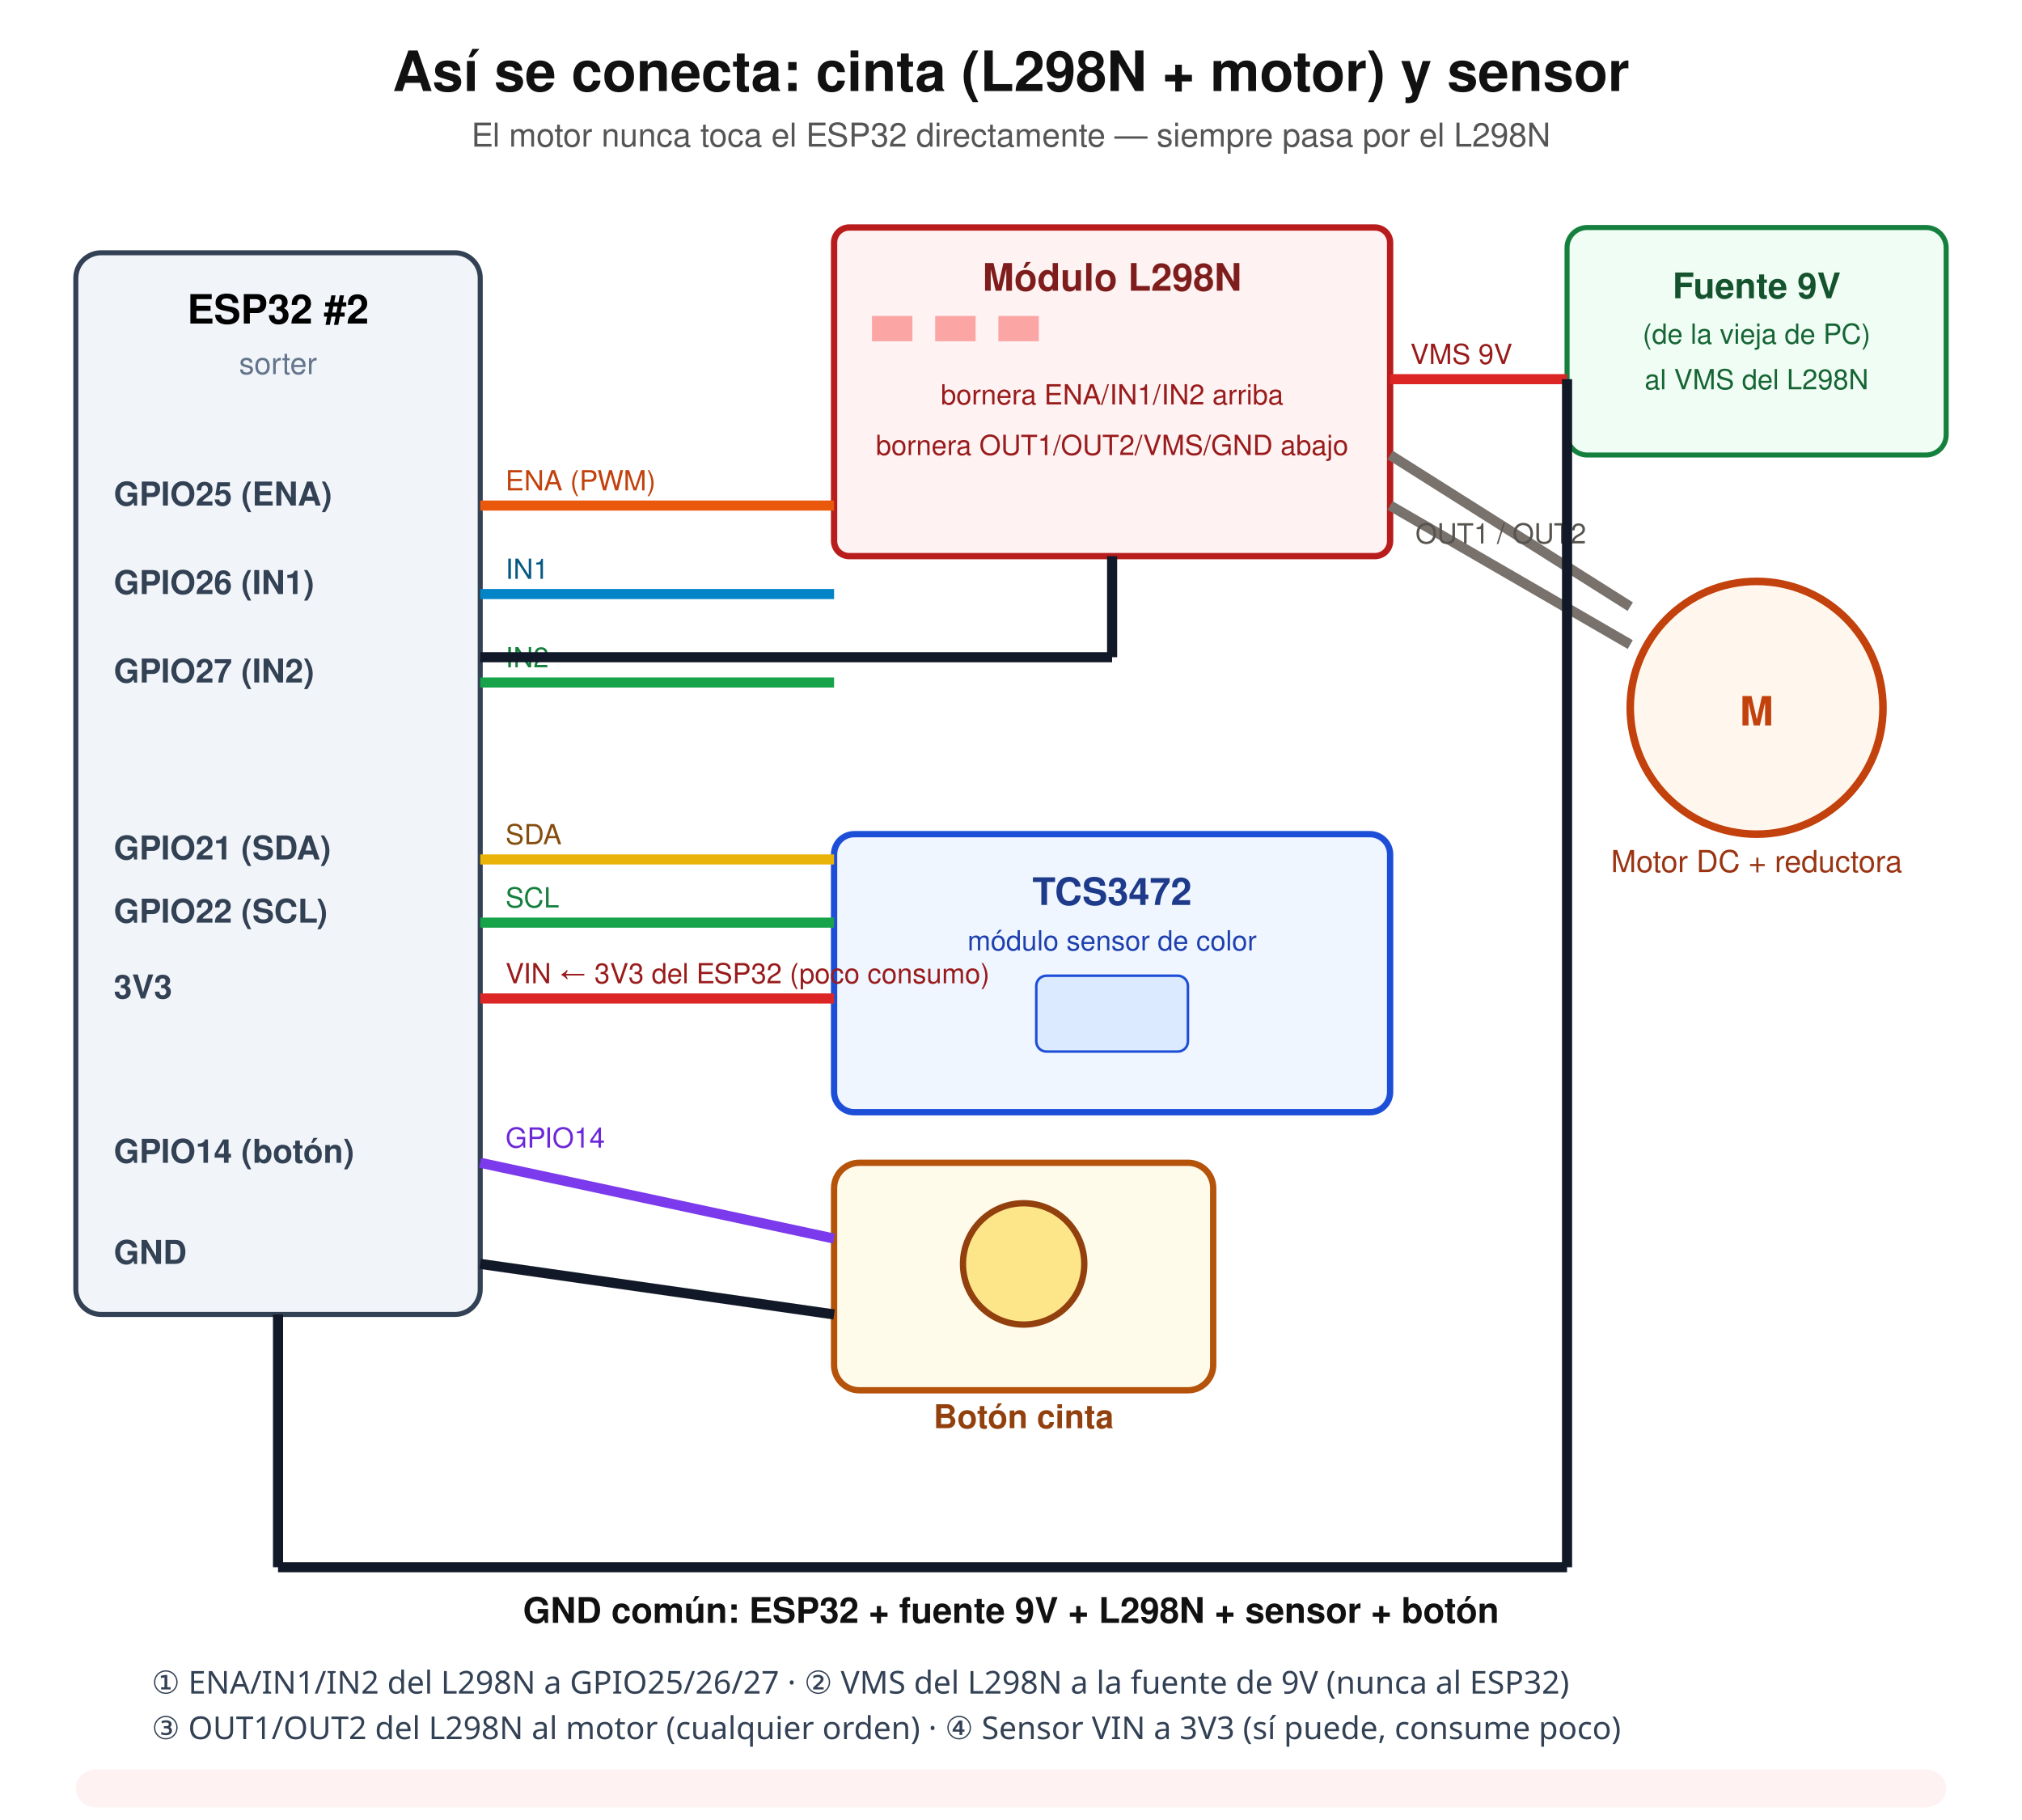
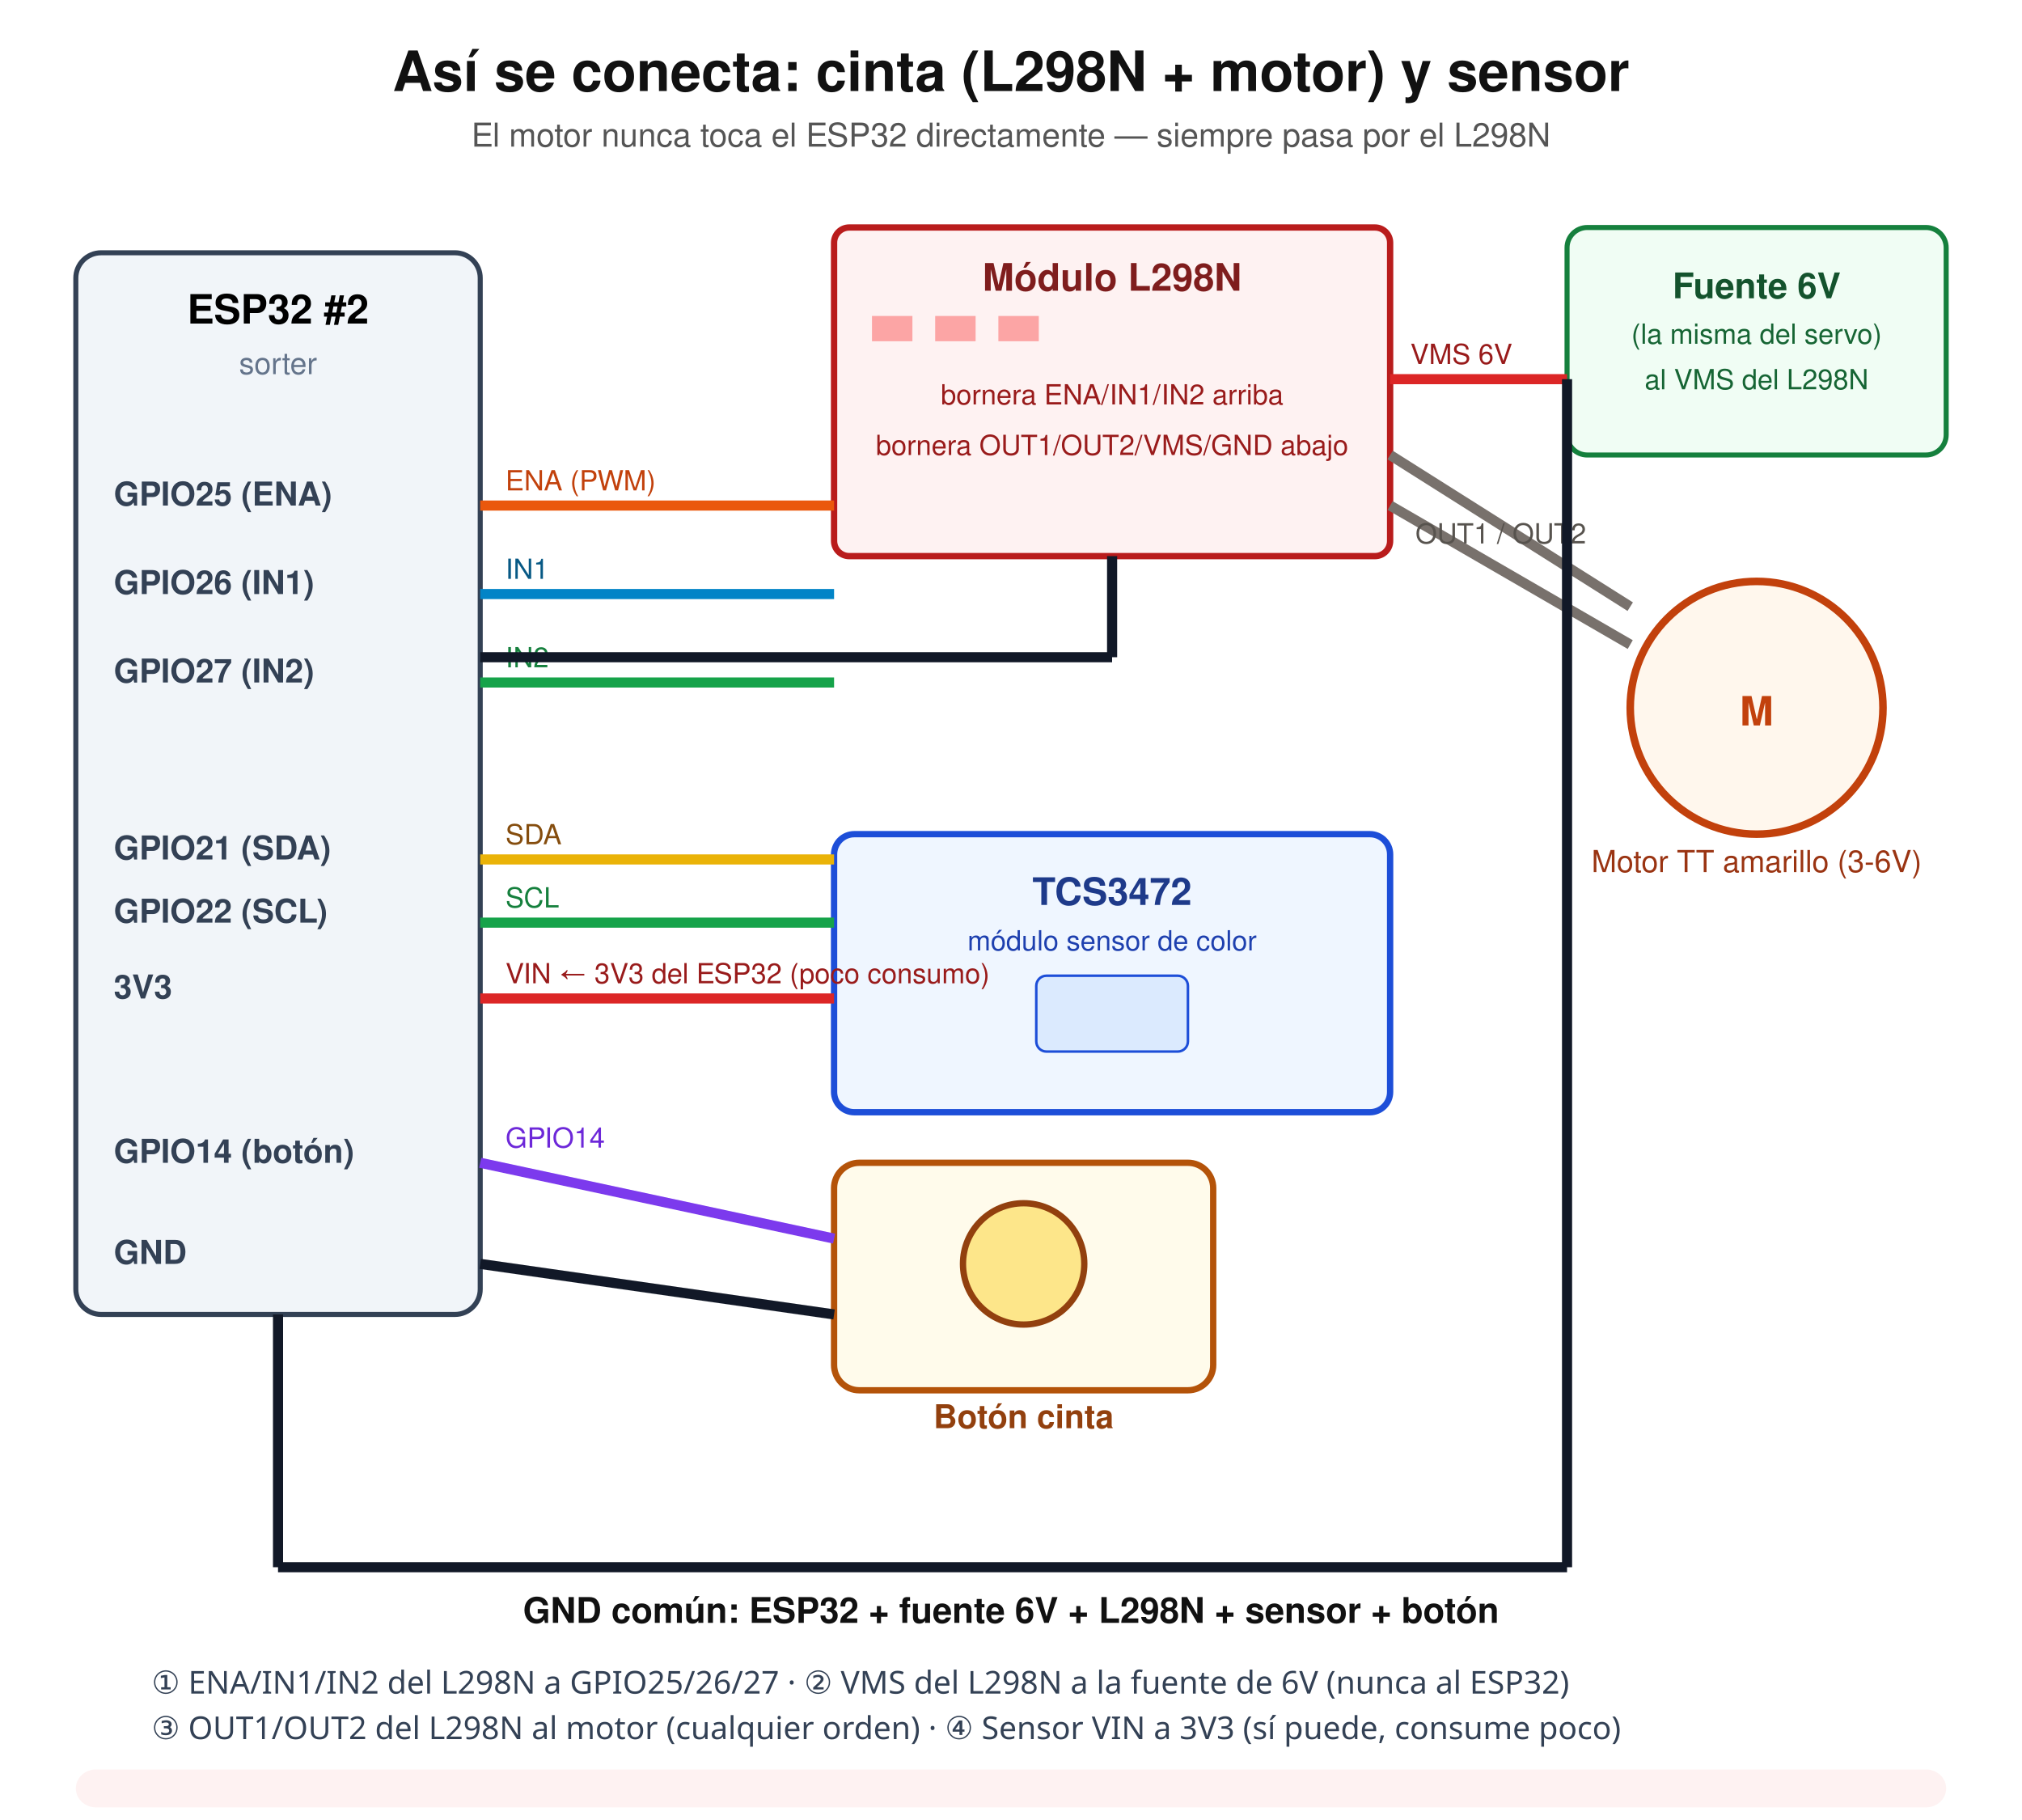
<svg xmlns="http://www.w3.org/2000/svg" viewBox="0 0 800 720" font-family="Segoe UI, Helvetica, Arial, sans-serif">
  <rect x="0" y="0" width="800" height="720" fill="#ffffff" />
  <text x="400" y="36" text-anchor="middle" font-size="22" font-weight="800" fill="#111">Así se conecta: cinta (L298N + motor) y sensor</text>
  <text x="400" y="58" text-anchor="middle" font-size="13" fill="#555">El motor nunca toca el ESP32 directamente — siempre pasa por el L298N</text>
  <rect x="30" y="100" width="160" height="420" rx="10" fill="#f1f5f9" stroke="#334155" stroke-width="2" />
  <text x="110" y="128" text-anchor="middle" font-size="16" font-weight="800">ESP32 #2</text>
  <text x="110" y="148" text-anchor="middle" font-size="12" fill="#64748b">sorter</text>
  <text x="45" y="200" font-size="13" fill="#334155" font-weight="700">GPIO25 (ENA)</text>
  <text x="45" y="235" font-size="13" fill="#334155" font-weight="700">GPIO26 (IN1)</text>
  <text x="45" y="270" font-size="13" fill="#334155" font-weight="700">GPIO27 (IN2)</text>
  <text x="45" y="340" font-size="13" fill="#334155" font-weight="700">GPIO21 (SDA)</text>
  <text x="45" y="365" font-size="13" fill="#334155" font-weight="700">GPIO22 (SCL)</text>
  <text x="45" y="395" font-size="13" fill="#334155" font-weight="700">3V3</text>
  <text x="45" y="460" font-size="13" fill="#334155" font-weight="700">GPIO14 (botón)</text>
  <text x="45" y="500" font-size="13" fill="#334155" font-weight="700">GND</text>
  <g>
    <rect x="330" y="90" width="220" height="130" rx="6" fill="#fef2f2" stroke="#b91c1c" stroke-width="2.5" />
    <text x="440" y="115" text-anchor="middle" font-size="15" font-weight="800" fill="#7f1d1d">Módulo L298N</text>
    <rect x="345" y="125" width="16" height="10" fill="#fca5a5" />
    <rect x="370" y="125" width="16" height="10" fill="#fca5a5" />
    <rect x="395" y="125" width="16" height="10" fill="#fca5a5" />
    <text x="440" y="160" text-anchor="middle" font-size="11" fill="#991b1b">bornera ENA/IN1/IN2 arriba</text>
    <text x="440" y="180" text-anchor="middle" font-size="11" fill="#991b1b">bornera OUT1/OUT2/VMS/GND abajo</text>
  </g>
  <line x1="190" y1="200" x2="330" y2="200" stroke="#ea580c" stroke-width="4" />
  <text x="200" y="194" font-size="11" fill="#c2410c">ENA (PWM)</text>
  <line x1="190" y1="235" x2="330" y2="235" stroke="#0284c7" stroke-width="4" />
  <text x="200" y="229" font-size="11" fill="#075985">IN1</text>
  <line x1="190" y1="270" x2="330" y2="270" stroke="#16a34a" stroke-width="4" />
  <text x="200" y="264" font-size="11" fill="#15803d">IN2</text>
  <rect x="620" y="90" width="150" height="90" rx="8" fill="#f0fdf4" stroke="#15803d" stroke-width="2" />
-   <text x="695" y="118" text-anchor="middle" font-size="14" font-weight="800" fill="#14532d">Fuente 9V</text>
-   <text x="695" y="136" text-anchor="middle" font-size="11" fill="#166534">(de la vieja de PC)</text>
+   <text x="695" y="118" text-anchor="middle" font-size="14" font-weight="800" fill="#14532d">Fuente 6V</text>
+   <text x="695" y="136" text-anchor="middle" font-size="11" fill="#166534">(la misma del servo)</text>
  <text x="695" y="154" text-anchor="middle" font-size="11" fill="#166534">al VMS del L298N</text>
  <line x1="620" y1="150" x2="550" y2="150" stroke="#dc2626" stroke-width="4" />
-   <text x="558" y="144" font-size="11" fill="#991b1b">VMS 9V</text>
+   <text x="558" y="144" font-size="11" fill="#991b1b">VMS 6V</text>
  <circle cx="440" cy="280" r="0" />
  <g>
    <circle cx="695" cy="280" r="50" fill="#fff7ed" stroke="#c2410c" stroke-width="3" />
    <text x="695" y="287" text-anchor="middle" font-size="16" font-weight="800" fill="#c2410c">M</text>
-     <text x="695" y="345" text-anchor="middle" font-size="12" fill="#9a3412">Motor DC + reductora</text>
+     <text x="695" y="345" text-anchor="middle" font-size="12" fill="#9a3412">Motor TT amarillo (3-6V)</text>
  </g>
  <line x1="550" y1="180" x2="645" y2="240" stroke="#78716c" stroke-width="4" />
  <line x1="550" y1="200" x2="645" y2="255" stroke="#78716c" stroke-width="4" />
  <text x="560" y="215" font-size="11" fill="#57534e">OUT1 / OUT2</text>
  <line x1="440" y1="220" x2="440" y2="260" stroke="#111827" stroke-width="4" />
  <line x1="440" y1="260" x2="190" y2="260" stroke="#111827" stroke-width="4" stroke-dasharray="0" />
  <line x1="440" y1="220" x2="440" y2="220" stroke="none" />
  <g>
    <rect x="330" y="330" width="220" height="110" rx="8" fill="#eff6ff" stroke="#1d4ed8" stroke-width="2.5" />
    <text x="440" y="358" text-anchor="middle" font-size="15" font-weight="800" fill="#1e3a8a">TCS3472</text>
    <text x="440" y="376" text-anchor="middle" font-size="11" fill="#1e40af">módulo sensor de color</text>
    <rect x="410" y="386" width="60" height="30" rx="4" fill="#dbeafe" stroke="#1d4ed8" />
  </g>
  <line x1="190" y1="340" x2="330" y2="340" stroke="#eab308" stroke-width="4" />
  <text x="200" y="334" font-size="11" fill="#854d0e">SDA</text>
  <line x1="190" y1="365" x2="330" y2="365" stroke="#16a34a" stroke-width="4" />
  <text x="200" y="359" font-size="11" fill="#15803d">SCL</text>
  <line x1="190" y1="395" x2="330" y2="395" stroke="#dc2626" stroke-width="4" />
  <text x="200" y="389" font-size="11" fill="#991b1b">VIN ← 3V3 del ESP32 (poco consumo)</text>
  <g>
    <rect x="330" y="460" width="150" height="90" rx="10" fill="#fffbeb" stroke="#b45309" stroke-width="2.5" />
    <circle cx="405" cy="500" r="24" fill="#fde68a" stroke="#92400e" stroke-width="2.5" />
    <text x="405" y="565" text-anchor="middle" font-size="13" font-weight="800" fill="#92400e">Botón cinta</text>
  </g>
  <line x1="190" y1="460" x2="330" y2="490" stroke="#7c3aed" stroke-width="4" />
  <text x="200" y="454" font-size="11" fill="#6d28d9">GPIO14</text>
  <line x1="330" y1="520" x2="190" y2="500" stroke="#111827" stroke-width="4" />
  <line x1="190" y1="500" x2="190" y2="500" stroke="none" />
  <line x1="695" y1="180" x2="695" y2="180" stroke="none" />
  <line x1="620" y1="150" x2="620" y2="150" stroke="none" />
  <line x1="620" y1="150" x2="620" y2="620" stroke="#111827" stroke-width="4" />
  <line x1="620" y1="620" x2="110" y2="620" stroke="#111827" stroke-width="4" />
  <line x1="110" y1="620" x2="110" y2="520" stroke="#111827" stroke-width="4" />
-   <text x="400" y="642" text-anchor="middle" font-size="14" font-weight="800" fill="#111">GND común: ESP32 + fuente 9V + L298N + sensor + botón</text>
+   <text x="400" y="642" text-anchor="middle" font-size="14" font-weight="800" fill="#111">GND común: ESP32 + fuente 6V + L298N + sensor + botón</text>
  <g font-family="sans-serif" font-size="12.5" fill="#334155">
-     <text x="60" y="670">① ENA/IN1/IN2 del L298N a GPIO25/26/27 · ② VMS del L298N a la fuente de 9V (nunca al ESP32)</text>
+     <text x="60" y="670">① ENA/IN1/IN2 del L298N a GPIO25/26/27 · ② VMS del L298N a la fuente de 6V (nunca al ESP32)</text>
    <text x="60" y="688">③ OUT1/OUT2 del L298N al motor (cualquier orden) · ④ Sensor VIN a 3V3 (sí puede, consume poco)</text>
  </g>
  <rect x="30" y="700" width="740" height="15" rx="8" fill="#fef2f2" stroke="none" />
</svg>
